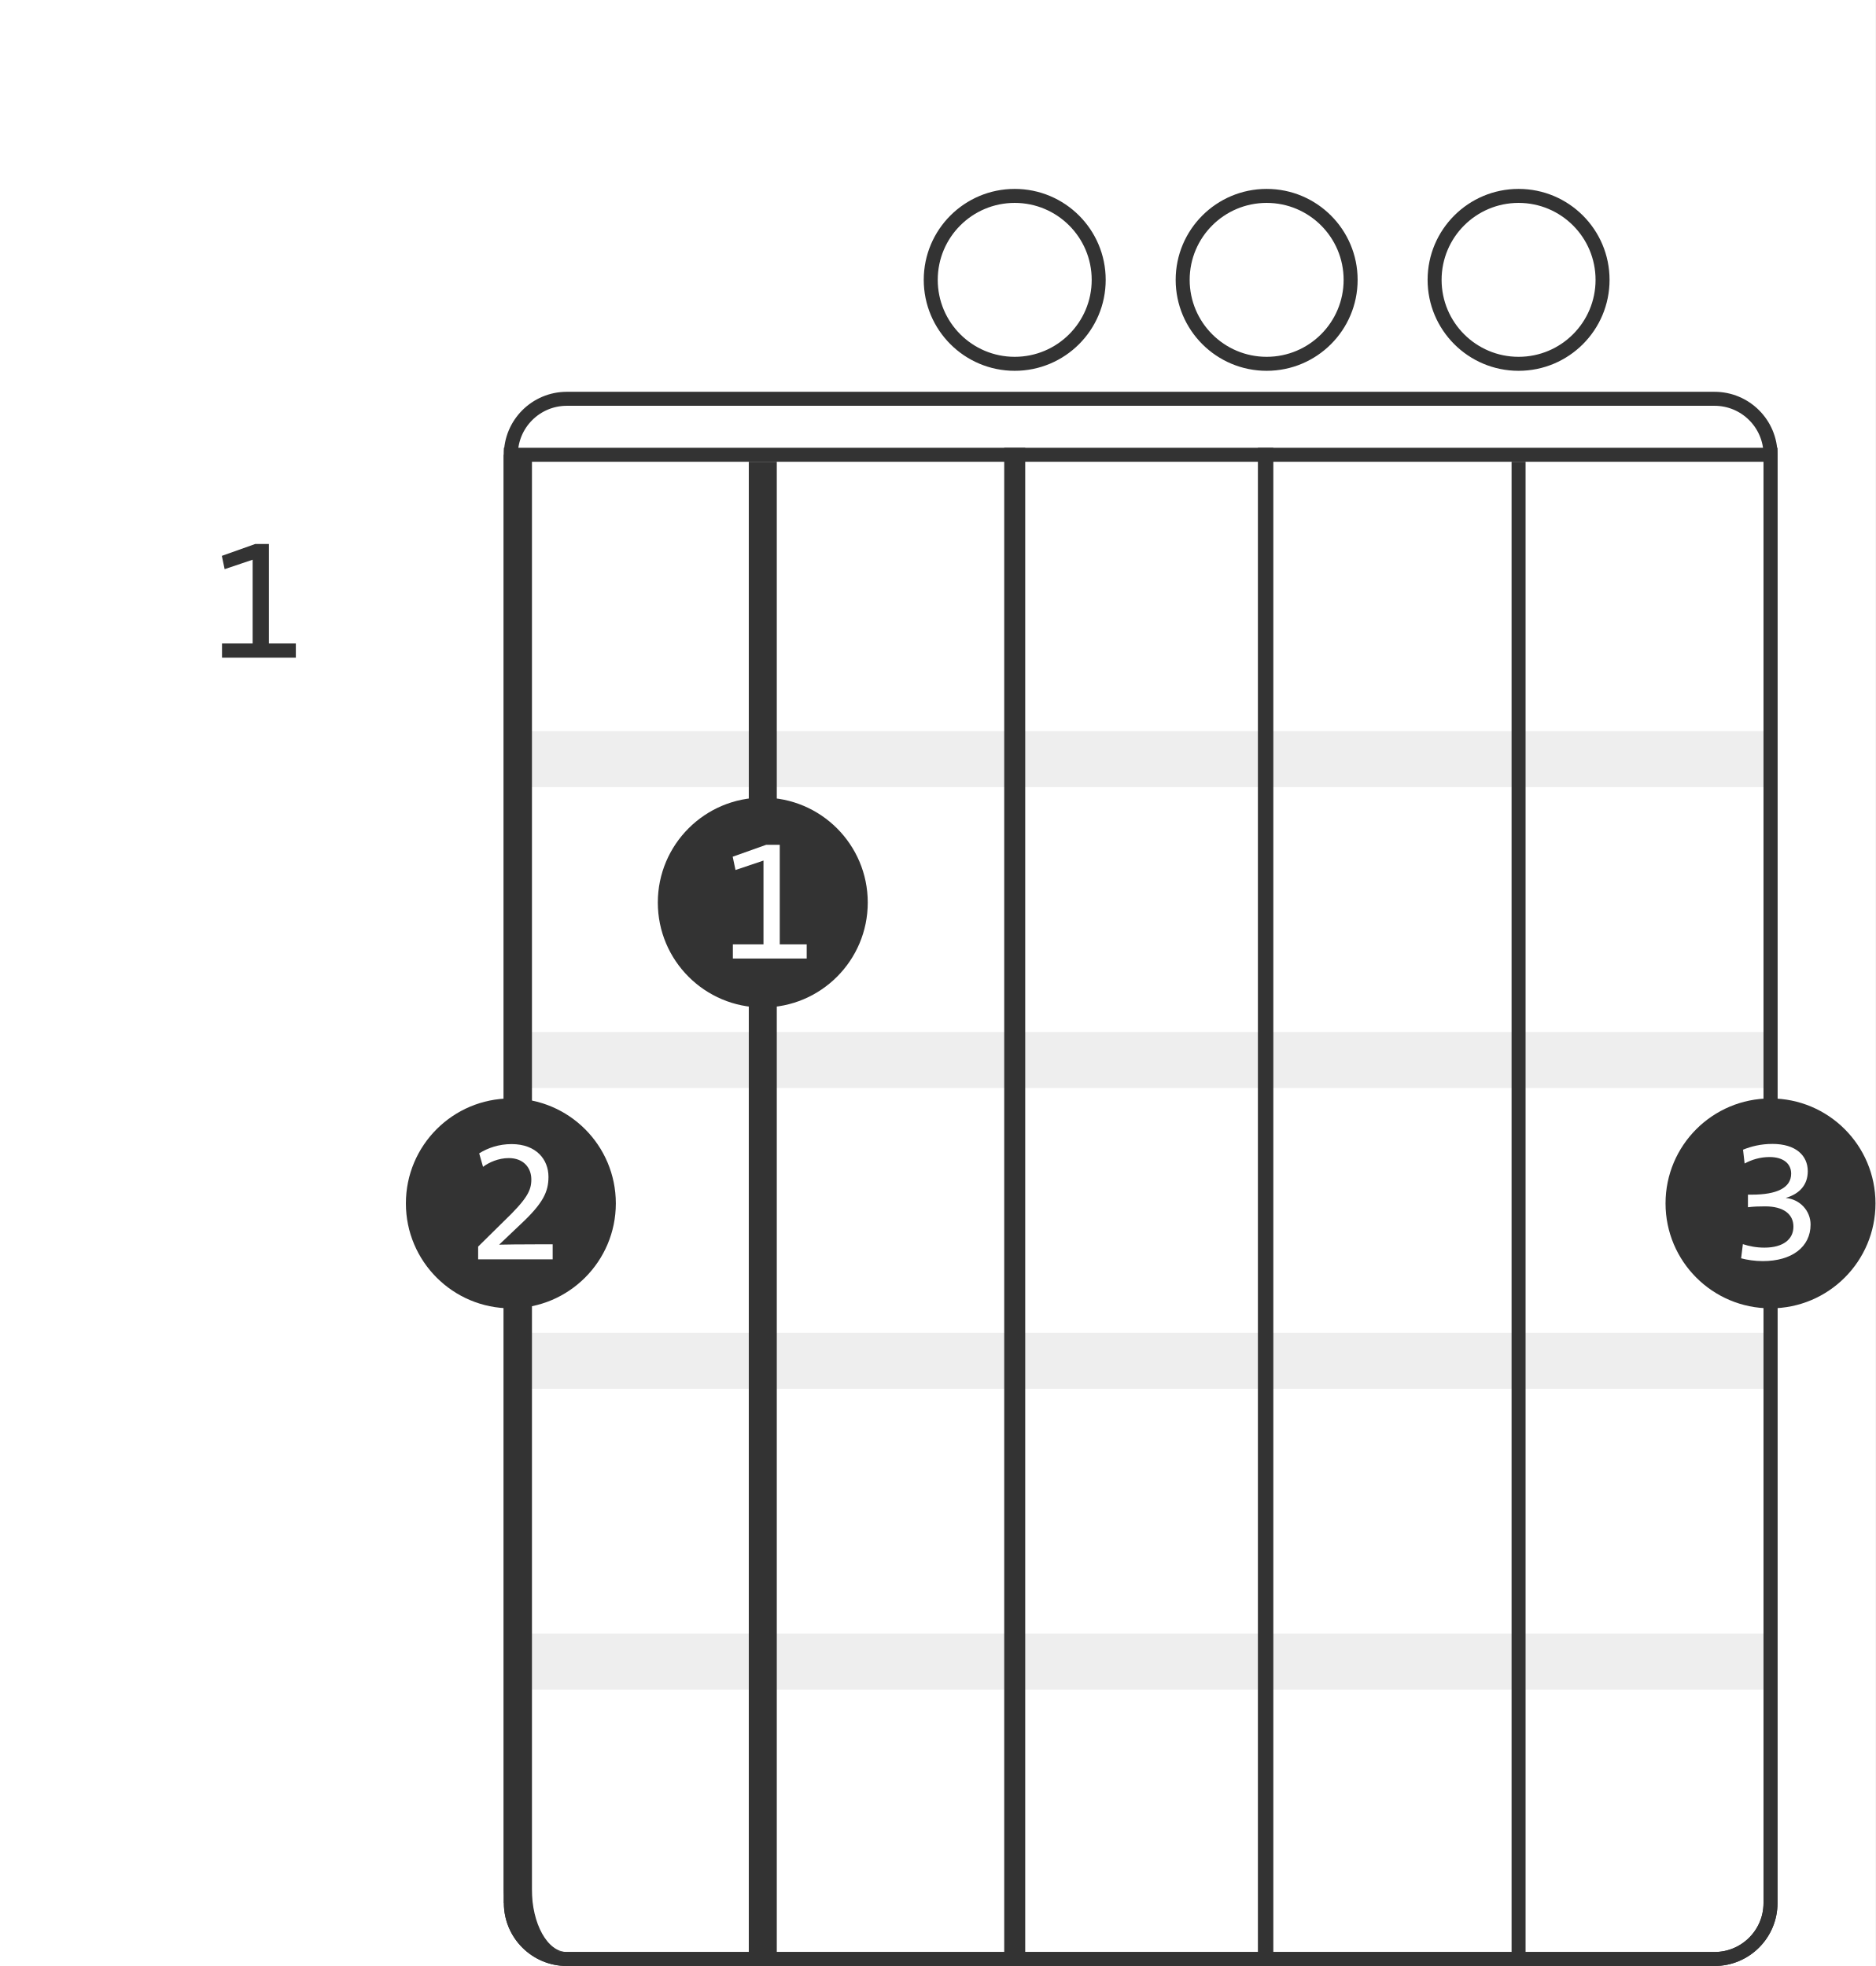
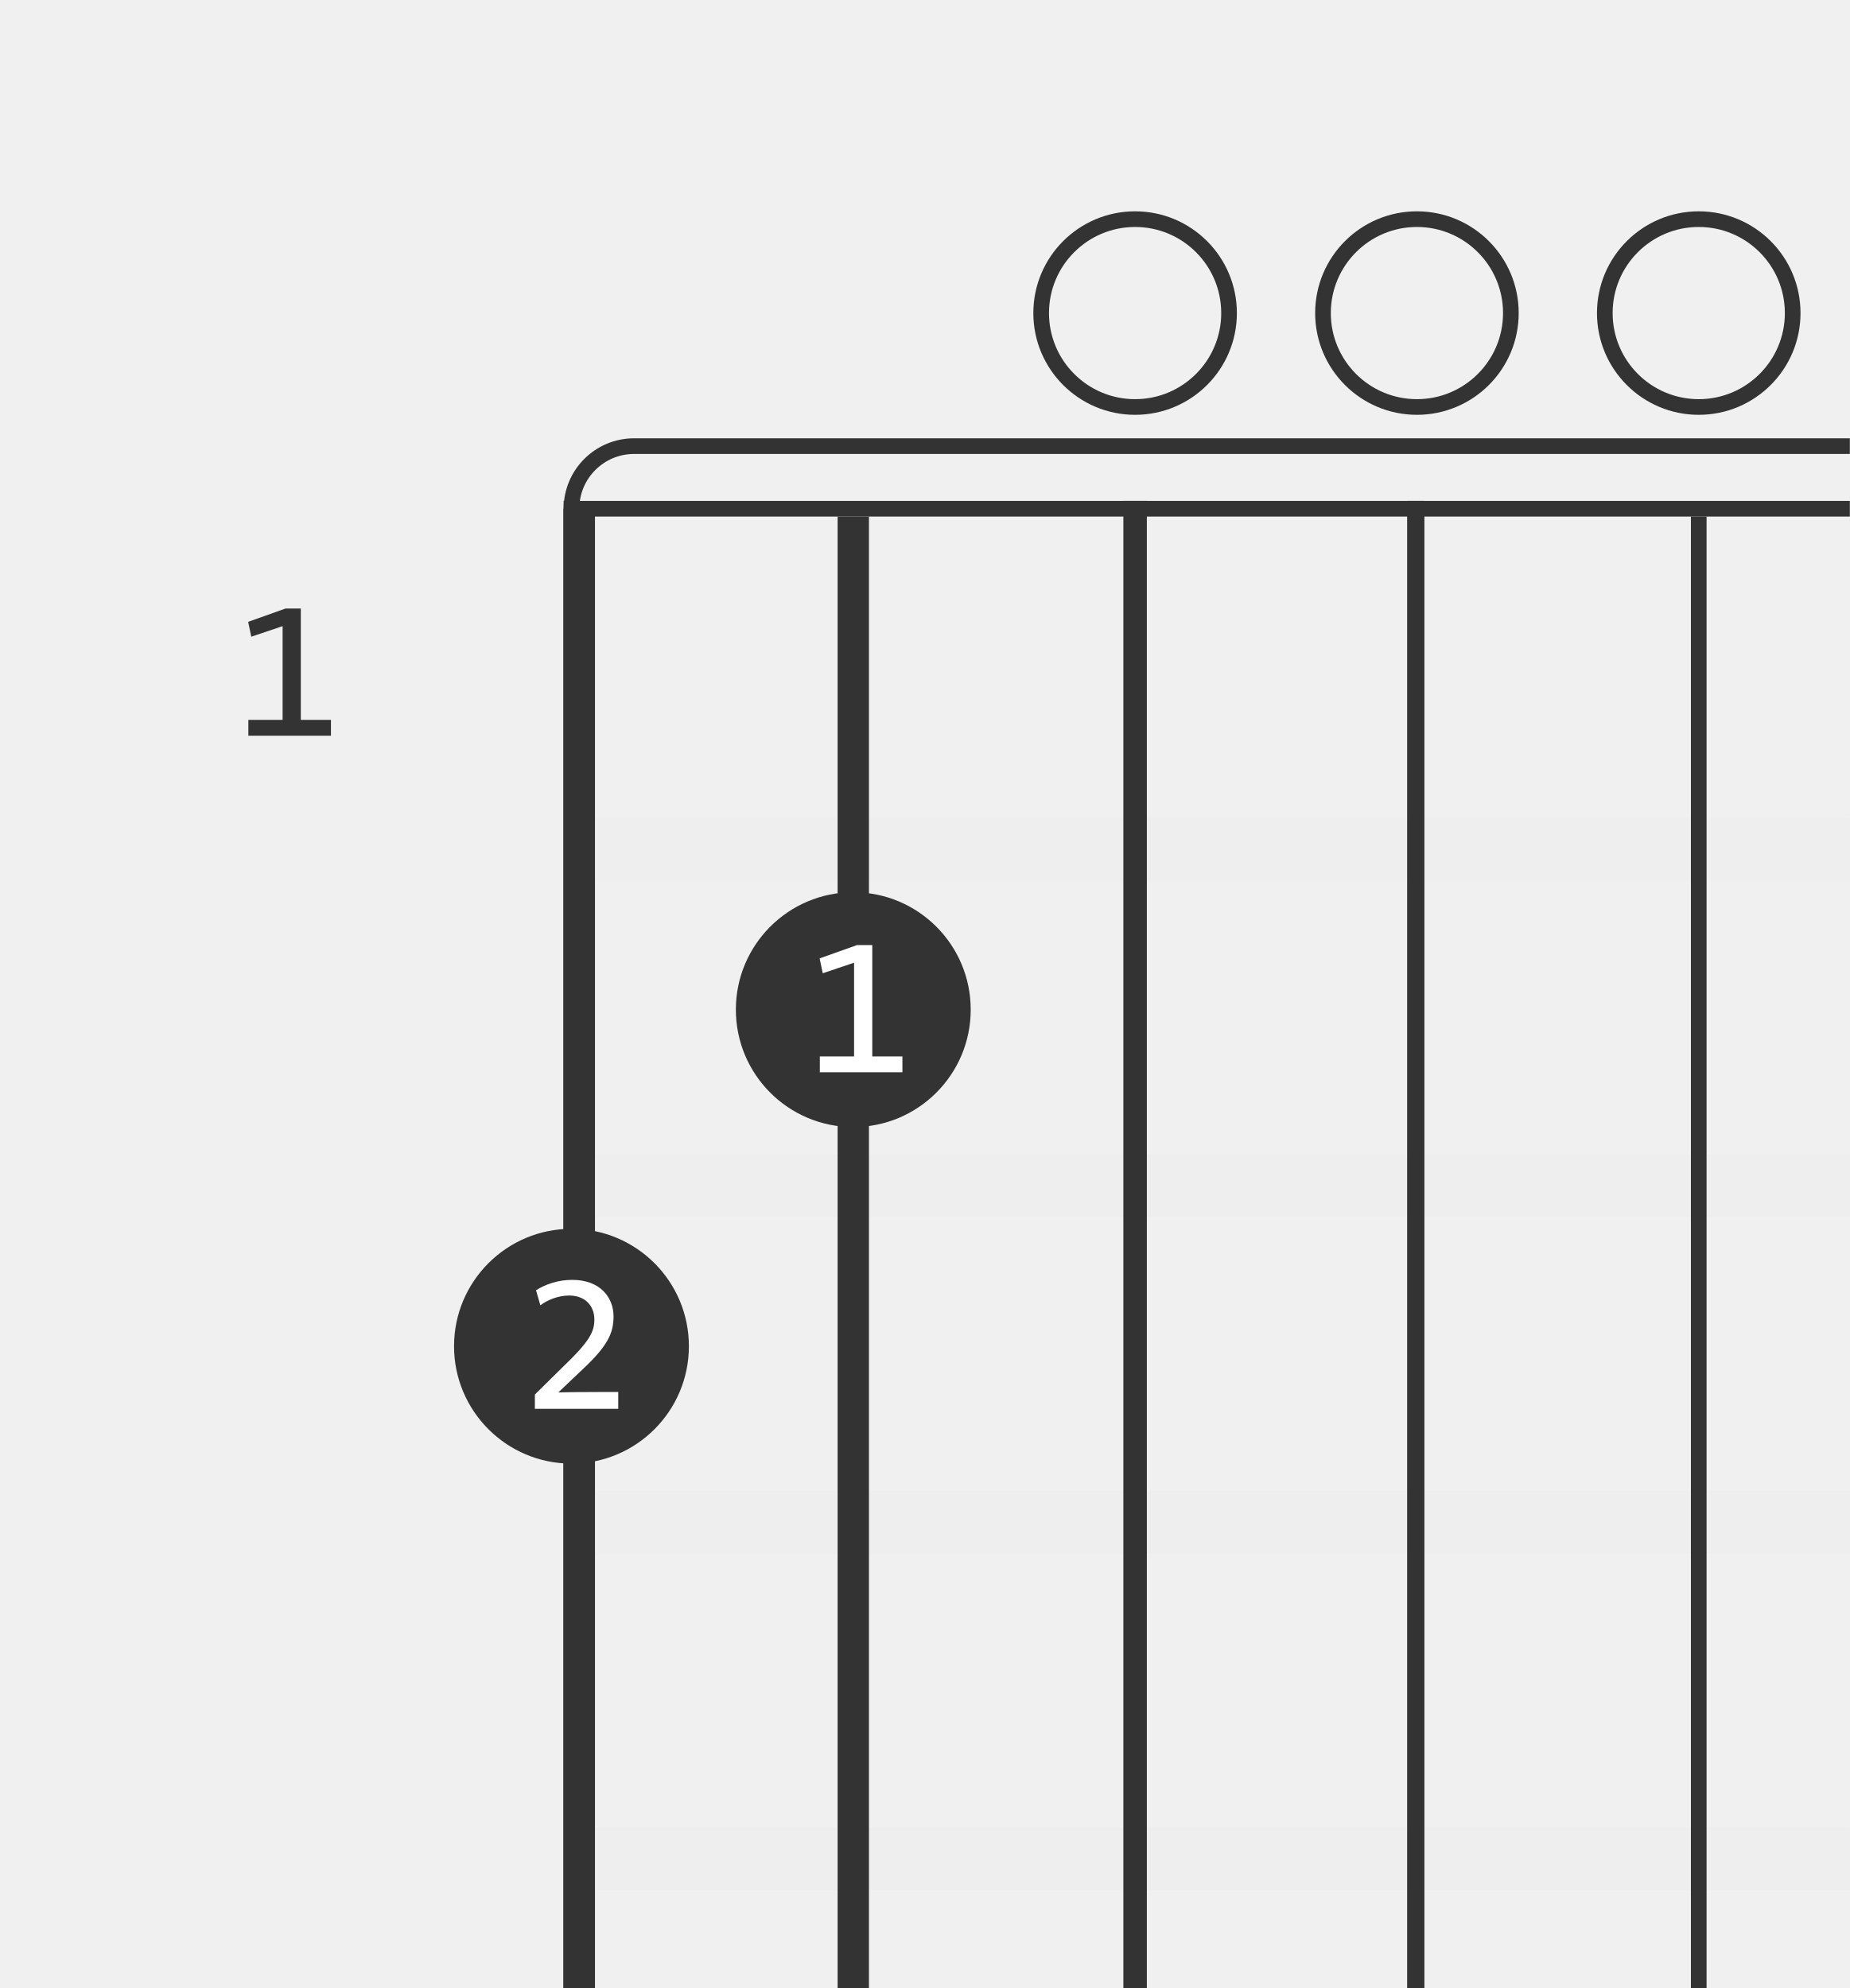
<svg xmlns="http://www.w3.org/2000/svg" xmlns:xlink="http://www.w3.org/1999/xlink" version="1.1">
  <defs>
    <symbol id="circle-1-black">
      <svg width="30" height="30" viewBox="0 0 30 30">
        <polygon fill="#333" points="21.275 23 10.725 23 10.725 20.975 15.1 20.975 15.1 9 11.1 10.35 10.7 8.45 15.475 6.75 17.425 6.75 17.425 20.975 21.275 20.975" />
      </svg>
    </symbol>
    <symbol id="circle-2-black">
      <svg width="30" height="30" viewBox="0 0 30 30">
        <path fill="#333" d="M10.975,17 L0.325,17 L0.325,15.175 L3.9,11.65 C7.35,8.35 7.925,7.15 7.925,5.575 C7.925,3.875 6.775,2.525 4.7,2.525 C3.225,2.525 1.85,3.15 1.025,3.775 L0.475,1.85 C1.7,1.075 3.3,0.525 5.1,0.525 C8.65,0.525 10.375,2.75 10.375,5.2 C10.375,7.325 9.625,8.975 6.375,12 L3.35,14.875 L3.35,14.9 C4.4,14.875 6.225,14.85 8.5,14.85 L10.975,14.85 L10.975,17 Z" transform="translate(10 6)" />
      </svg>
    </symbol>
    <symbol id="circle-3-black">
      <svg width="30" height="30" viewBox="0 0 30 30">
        <path fill="#333" d="M10.8,22.85 L11.05,20.825 C11.95,21.125 13,21.325 14.125,21.325 C16.85,21.325 18.275,20.1 18.275,18.325 C18.275,16.55 16.875,15.425 14.225,15.425 C13.325,15.425 12.625,15.45 11.775,15.55 L11.775,13.75 L12.35,13.75 C15.85,13.75 17.95,12.8 17.95,10.75 C17.95,9.275 16.775,8.375 14.875,8.375 C13.5,8.375 12.325,8.75 11.3,9.3 L11.075,7.325 C12.25,6.85 13.625,6.5 15.275,6.5 C18.625,6.5 20.325,8.175 20.325,10.4 C20.325,12.325 19.175,13.625 17.225,14.2 L17.2,14.225 C19.225,14.425 20.725,16.075 20.725,18.025 C20.725,21.225 18.05,23.25 13.9,23.25 C12.775,23.25 11.625,23.075 10.8,22.85 Z" />
      </svg>
    </symbol>
    <symbol id="circle-4-black">
      <svg width="30" height="30" viewBox="0 0 30 30">
        <path fill="#333" d="M20.575,19.25 L17.9,19.25 L17.9,23 L15.675,23 L15.675,19.25 L8.125,19.25 L7.95,17.425 L14.85,6.75 L17.9,6.75 L17.9,17.2 L20.575,17.2 L20.575,19.25 Z M15.7,17.2 L15.7,9 L15.675,9 L10.25,17.275 C11.75,17.2 14.7,17.2 15.7,17.2 Z" />
      </svg>
    </symbol>
    <symbol id="circle-5-black">
      <svg width="30" height="30" viewBox="0 0 30 30">
        <path fill="#333" d="M11,22.9 L11,20.825 C11.925,21.125 12.975,21.3 14.175,21.3 C16.85,21.3 18.325,19.975 18.325,17.95 C18.325,15.95 16.65,14.925 14.075,14.925 C13.025,14.925 12,15 11.35,15.125 L11.35,6.75 L20.15,6.75 L20.15,8.9 L13.45,8.9 L13.45,13.15 C13.875,13.125 14.45,13.1 14.825,13.1 C18.7,13.1 20.75,15.1 20.75,17.675 C20.75,21.025 18.05,23.225 14,23.225 C12.9,23.225 11.975,23.125 11,22.9 Z" />
      </svg>
    </symbol>
    <symbol id="circle-6-black">
      <svg width="30" height="30" viewBox="0 0 30 30">
        <path fill="#333" d="M19.951 6.6V8.575C19.451 8.5 18.951 8.45 18.301 8.45C14.976 8.45 13.226 10.375 12.601 13.675C12.551 13.925 12.476 14.35 12.401 14.9H12.426C13.226 13.525 14.726 12.775 16.451 12.775C19.701 12.775 21.501 14.875 21.501 17.525C21.501 20.975 19.251 23.25 15.851 23.25C12.326 23.25 10.176 20.75 10.176 16.4C10.176 9.45 13.626 6.525 18.476 6.525C19.001 6.525 19.601 6.55 19.951 6.6ZM19.201 17.9C19.201 15.975 18.101 14.65 15.976 14.65C13.876 14.65 12.651 16.325 12.651 17.725C12.651 19.75 13.826 21.4 16.051 21.4C18.051 21.4 19.201 19.95 19.201 17.9Z" />
      </svg>
    </symbol>
    <symbol id="circle-7-black">
      <svg width="30" height="30" viewBox="0 0 30 30">
        <path fill="#333" d="M21.25,6.75 L21.25,8.7 C18.725,13.4 16.45,18.75 15,23 L12.375,23 C14.025,18.475 16.275,13.275 18.65,8.9 C18.075,8.925 14.8,8.95 12.475,8.95 L10.275,8.95 L10.275,6.75 L21.25,6.75 Z" />
      </svg>
    </symbol>
    <symbol id="circle-8-black">
      <svg width="30" height="30" viewBox="0 0 30 30">
        <path fill="#333" d="M20.75,18.825 C20.75,21.55 18.3,23.25 15.1,23.25 C11.85,23.25 9.725,21.65 9.725,19.175 C9.725,17.1 11.375,15.85 13.2,14.8 C11.3,13.825 10.125,12.675 10.125,10.8 C10.125,8.325 12.25,6.5 15.375,6.5 C18.5,6.5 20.35,8.15 20.35,10.45 C20.35,12.325 18.925,13.475 17.25,14.475 C19.05,15.4 20.75,16.55 20.75,18.825 Z M18.05,10.65 C18.05,9.175 16.925,8.3 15.2,8.3 C13.45,8.3 12.45,9.35 12.45,10.6 C12.45,11.95 13.375,12.65 15.375,13.625 C16.825,12.8 18.05,11.975 18.05,10.65 Z M18.4,19.05 C18.4,17.275 16.825,16.475 15.075,15.675 C13.5,16.55 12.075,17.475 12.075,19 C12.075,20.4 13.225,21.4 15.325,21.4 C17.05,21.4 18.4,20.55 18.4,19.05 Z" />
      </svg>
    </symbol>
    <symbol id="circle-9-black">
      <svg width="30" height="30" viewBox="0 0 30 30">
        <path fill="#333" d="M10.9,23.05 L10.9,21.025 C11.6,21.2 12.4,21.275 13.15,21.275 C16.35,21.275 18.1,19.625 18.675,16.4 C18.75,15.925 18.8,15.625 18.9,15.2 L18.875,15.2 C18.075,16.35 16.7,17.05 14.975,17.05 C11.775,17.05 10,14.95 10,12.15 C10,8.725 12.35,6.5 15.6,6.5 C19,6.5 21.225,8.575 21.225,13.35 C21.225,20.45 17.725,23.225 12.9,23.225 C12.25,23.225 11.55,23.175 10.9,23.05 Z M18.725,12 C18.725,9.9 17.575,8.35 15.425,8.35 C13.45,8.35 12.275,9.875 12.275,11.8 C12.275,13.825 13.425,15.125 15.425,15.125 C17.55,15.125 18.725,13.7 18.725,12 Z" />
      </svg>
    </symbol>
    <symbol id="circle-0-black">
      <svg width="30" height="30" viewBox="0 0 30 30">
        <path fill="#333" d="M20.925,14.7 C20.925,20.925 18.05,23.25 15.1,23.25 C11.525,23.25 9.55,21.05 9.55,14.8 C9.55,9.1 12,6.5 15.4,6.5 C18.625,6.5 20.925,8.425 20.925,14.7 Z M18.5,14.85 C18.5,10.025 17.45,8.4 15.225,8.4 C13.375,8.4 11.975,10 11.975,14.65 C11.975,19.25 12.825,21.325 15.225,21.325 C17.275,21.325 18.5,19.25 18.5,14.85 Z" />
      </svg>
    </symbol>
    <symbol id="bar-middle">
      <svg width="36" height="30" viewBox="0 0 36 30">
        <rect width="36" height="30" fill="#333" fill-rule="evenodd" />
      </svg>
    </symbol>
    <symbol id="bar-end">
      <svg width="15" height="30" viewBox="0 0 15 30">
        <path fill="#333" fill-rule="evenodd" d="M15,0 C6.716,0 0,6.716 0,15 C0,23.284 6.716,30 15,30 L15,0 Z" />
      </svg>
    </symbol>
    <symbol id="circle-1">
      <svg width="30" height="30" viewBox="0 0 30 30">
        <g fill="none" fill-rule="evenodd">
          <circle cx="15" cy="15" r="15" fill="#333" />
          <polygon fill="#FFF" fill-rule="nonzero" points="21.275 23 10.725 23 10.725 20.975 15.1 20.975 15.1 9 11.1 10.35 10.7 8.45 15.475 6.75 17.425 6.75 17.425 20.975 21.275 20.975" />
        </g>
      </svg>
    </symbol>
    <symbol id="circle-2">
      <svg width="30" height="30" viewBox="0 0 30 30">
        <g fill="none" fill-rule="evenodd" transform="translate(0 -2)">
          <circle cx="15" cy="17" r="15" fill="#333" />
          <path fill="#FFF" fill-rule="nonzero" d="M20.975,25 L10.325,25 L10.325,23.175 L13.9,19.65 C17.35,16.35 17.925,15.15 17.925,13.575 C17.925,11.875 16.775,10.525 14.7,10.525 C13.225,10.525 11.85,11.15 11.025,11.775 L10.475,9.85 C11.7,9.075 13.3,8.525 15.1,8.525 C18.65,8.525 20.375,10.75 20.375,13.2 C20.375,15.325 19.625,16.975 16.375,20 L13.35,22.875 L13.35,22.9 C14.4,22.875 16.225,22.85 18.5,22.85 L20.975,22.85 L20.975,25 Z" />
        </g>
      </svg>
    </symbol>
    <symbol id="circle-3">
      <svg width="30" height="30" viewBox="0 0 30 30">
        <g fill="none" fill-rule="evenodd" transform="translate(0 -2)">
          <circle cx="15" cy="17" r="15" fill="#333" />
          <path fill="#FFF" fill-rule="nonzero" d="M10.8,24.85 L11.05,22.825 C11.95,23.125 13,23.325 14.125,23.325 C16.85,23.325 18.275,22.1 18.275,20.325 C18.275,18.55 16.875,17.425 14.225,17.425 C13.325,17.425 12.625,17.45 11.775,17.55 L11.775,15.75 L12.35,15.75 C15.85,15.75 17.95,14.8 17.95,12.75 C17.95,11.275 16.775,10.375 14.875,10.375 C13.5,10.375 12.325,10.75 11.3,11.3 L11.075,9.325 C12.25,8.85 13.625,8.5 15.275,8.5 C18.625,8.5 20.325,10.175 20.325,12.4 C20.325,14.325 19.175,15.625 17.225,16.2 L17.2,16.225 C19.225,16.425 20.725,18.075 20.725,20.025 C20.725,23.225 18.05,25.25 13.9,25.25 C12.775,25.25 11.625,25.075 10.8,24.85 Z" />
        </g>
      </svg>
    </symbol>
    <symbol id="circle-4">
      <svg width="30" height="30" viewBox="0 0 30 30">
        <g fill="none" fill-rule="evenodd" transform="translate(0 -2)">
          <circle cx="15" cy="17" r="15" fill="#333" />
          <path fill="#FFF" fill-rule="nonzero" d="M20.575,21.25 L17.9,21.25 L17.9,25 L15.675,25 L15.675,21.25 L8.125,21.25 L7.95,19.425 L14.85,8.75 L17.9,8.75 L17.9,19.2 L20.575,19.2 L20.575,21.25 Z M15.7,19.2 L15.7,11 L15.675,11 L10.25,19.275 C11.75,19.2 14.7,19.2 15.7,19.2 Z" />
        </g>
      </svg>
    </symbol>
    <symbol id="grid-guitar-2">
      <svg width="182" height="225" viewBox="0 0 182 209" fill="none">
        <path d="M1 48.5H180V40.5H1V48.5Z" fill="#EEEEEE" />
        <path d="M1 91.5H180V83.5H1V91.5Z" fill="#EEEEEE" />
        <path d="M1 134.5H180V126.5H1V134.5Z" fill="#EEEEEE" />
        <path d="M1 177.5H180V169.5H1V177.5Z" fill="#EEEEEE" />
        <rect x="1" y="1" width="180" height="215" rx="8" stroke="#333333" stroke-width="2" />
        <path fill-rule="evenodd" clip-rule="evenodd" d="M39 2L39 216L35 216L35 2L39 2Z" fill="#333333" />
        <path fill-rule="evenodd" clip-rule="evenodd" d="M74.5 6.47666e-06L74.5 216L71.5 216L71.5 6.61612e-06L74.5 6.47666e-06Z" fill="#333333" />
        <path fill-rule="evenodd" clip-rule="evenodd" d="M109.954 6.51366e-06L109.954 216L107.75 216L107.75 6.61612e-06L109.954 6.51366e-06Z" fill="#333333" />
        <path fill-rule="evenodd" clip-rule="evenodd" d="M146 2L146 216L144 216L144 2L146 2Z" fill="#333333" />
        <path d="M0 11C0 6.029 4.029 2 9 2C6.239 2 4 6.029 4 11V206C4 210.971 6.239 215 9 215C4.029 215 0 210.971 0 206V11Z" fill="#333333" />
      </svg>
    </symbol>
    <symbol id="grid-guitar-1">
      <svg width="182" height="225" viewBox="0 0 182 225" fill="none">
        <path d="M1 56.5H180V48.5H1V56.5Z" fill="#EEEEEE" />
        <path d="M1 99.5H180V91.5H1V99.5Z" fill="#EEEEEE" />
        <path d="M1 142.5H180V134.5H1V142.5Z" fill="#EEEEEE" />
        <path d="M1 185.5H180V177.5H1V185.5Z" fill="#EEEEEE" />
        <rect x="1" y="1" width="180" height="223" rx="8" stroke="#333333" stroke-width="2" />
        <path d="M1 9H181V216C181 220.418 177.418 224 173 224H9C4.582 224 1 220.418 1 216V9Z" stroke="#333333" stroke-width="2" />
        <path fill-rule="evenodd" clip-rule="evenodd" d="M39 10L39 224L35 224L35 10L39 10Z" fill="#333333" />
        <path fill-rule="evenodd" clip-rule="evenodd" d="M4 9L4 216L0 216L9.04826e-06 9L4 9Z" fill="#333333" />
        <path fill-rule="evenodd" clip-rule="evenodd" d="M74.5 8L74.5 224L71.5 224L71.5 8L74.5 8Z" fill="#333333" />
        <path fill-rule="evenodd" clip-rule="evenodd" d="M109.954 8L109.954 224L107.75 224L107.75 8L109.954 8Z" fill="#333333" />
        <path fill-rule="evenodd" clip-rule="evenodd" d="M146 10L146 224L144 224L144 10L146 10Z" fill="#333333" />
        <path d="M0 9H4V214C4 218.971 6.239 223 9 223C4.029 223 0 218.971 0 214V9Z" fill="#333333" />
      </svg>
    </symbol>
    <symbol id="o">
      <svg width="30" height="30" viewBox="0 0 30 30">
        <path fill="#333" d="M15,28 C22.18,28 28,22.18 28,15 C28,7.82 22.18,2 15,2 C7.82,2 2,7.82 2,15 C2,22.18 7.82,28 15,28 Z M15,26 C8.925,26 4,21.075 4,15 C4,8.925 8.925,4 15,4 C21.075,4 26,8.925 26,15 C26,21.075 21.075,26 15,26 Z" />
      </svg>
    </symbol>
    <symbol id="x">
      <svg width="30" height="30" viewBox="0 0 30 30">
        <g fill="#333" transform="translate(4 4)">
          <path d="M-0.479,0.76 L21.061,22.3 C21.452,22.69 22.085,22.69 22.475,22.3 C22.866,21.909 22.866,21.276 22.475,20.885 L0.936,-0.654 C0.545,-1.045 -0.088,-1.045 -0.479,-0.654 C-0.869,-0.264 -0.869,0.37 -0.479,0.76 Z" transform="rotate(-90 10.998 10.823)" />
          <path d="M-0.3,0.936 L21.24,22.475 C21.63,22.866 22.264,22.866 22.654,22.475 C23.045,22.085 23.045,21.452 22.654,21.061 L1.115,-0.479 C0.724,-0.869 0.091,-0.869 -0.3,-0.479 C-0.69,-0.088 -0.69,0.545 -0.3,0.936 Z" />
        </g>
      </svg>
    </symbol>
  </defs>
  <symbol id="chord">
-     <rect width="100%" height="100%" fill="white" />
    <svg width="326" height="281" version="1.1">
      <use x="72" y="56" width="182" height="225" xlink:href="#grid-guitar-1" />
      <use x="21" y="71" width="30" height="30" xlink:href="#circle-1-black" />
      <use x="58" y="157" width="30" height="30" xlink:href="#circle-2" />
      <use x="94" y="114" width="30" height="30" xlink:href="#circle-1" />
      <use x="130" y="25" width="30" height="30" xlink:href="#o" />
      <use x="166" y="25" width="30" height="30" xlink:href="#o" />
      <use x="202" y="25" width="30" height="30" xlink:href="#o" />
      <use x="238" y="157" width="30" height="30" xlink:href="#circle-3" />
    </svg>
  </symbol>
  <use xlink:href="#chord" />
</svg>
